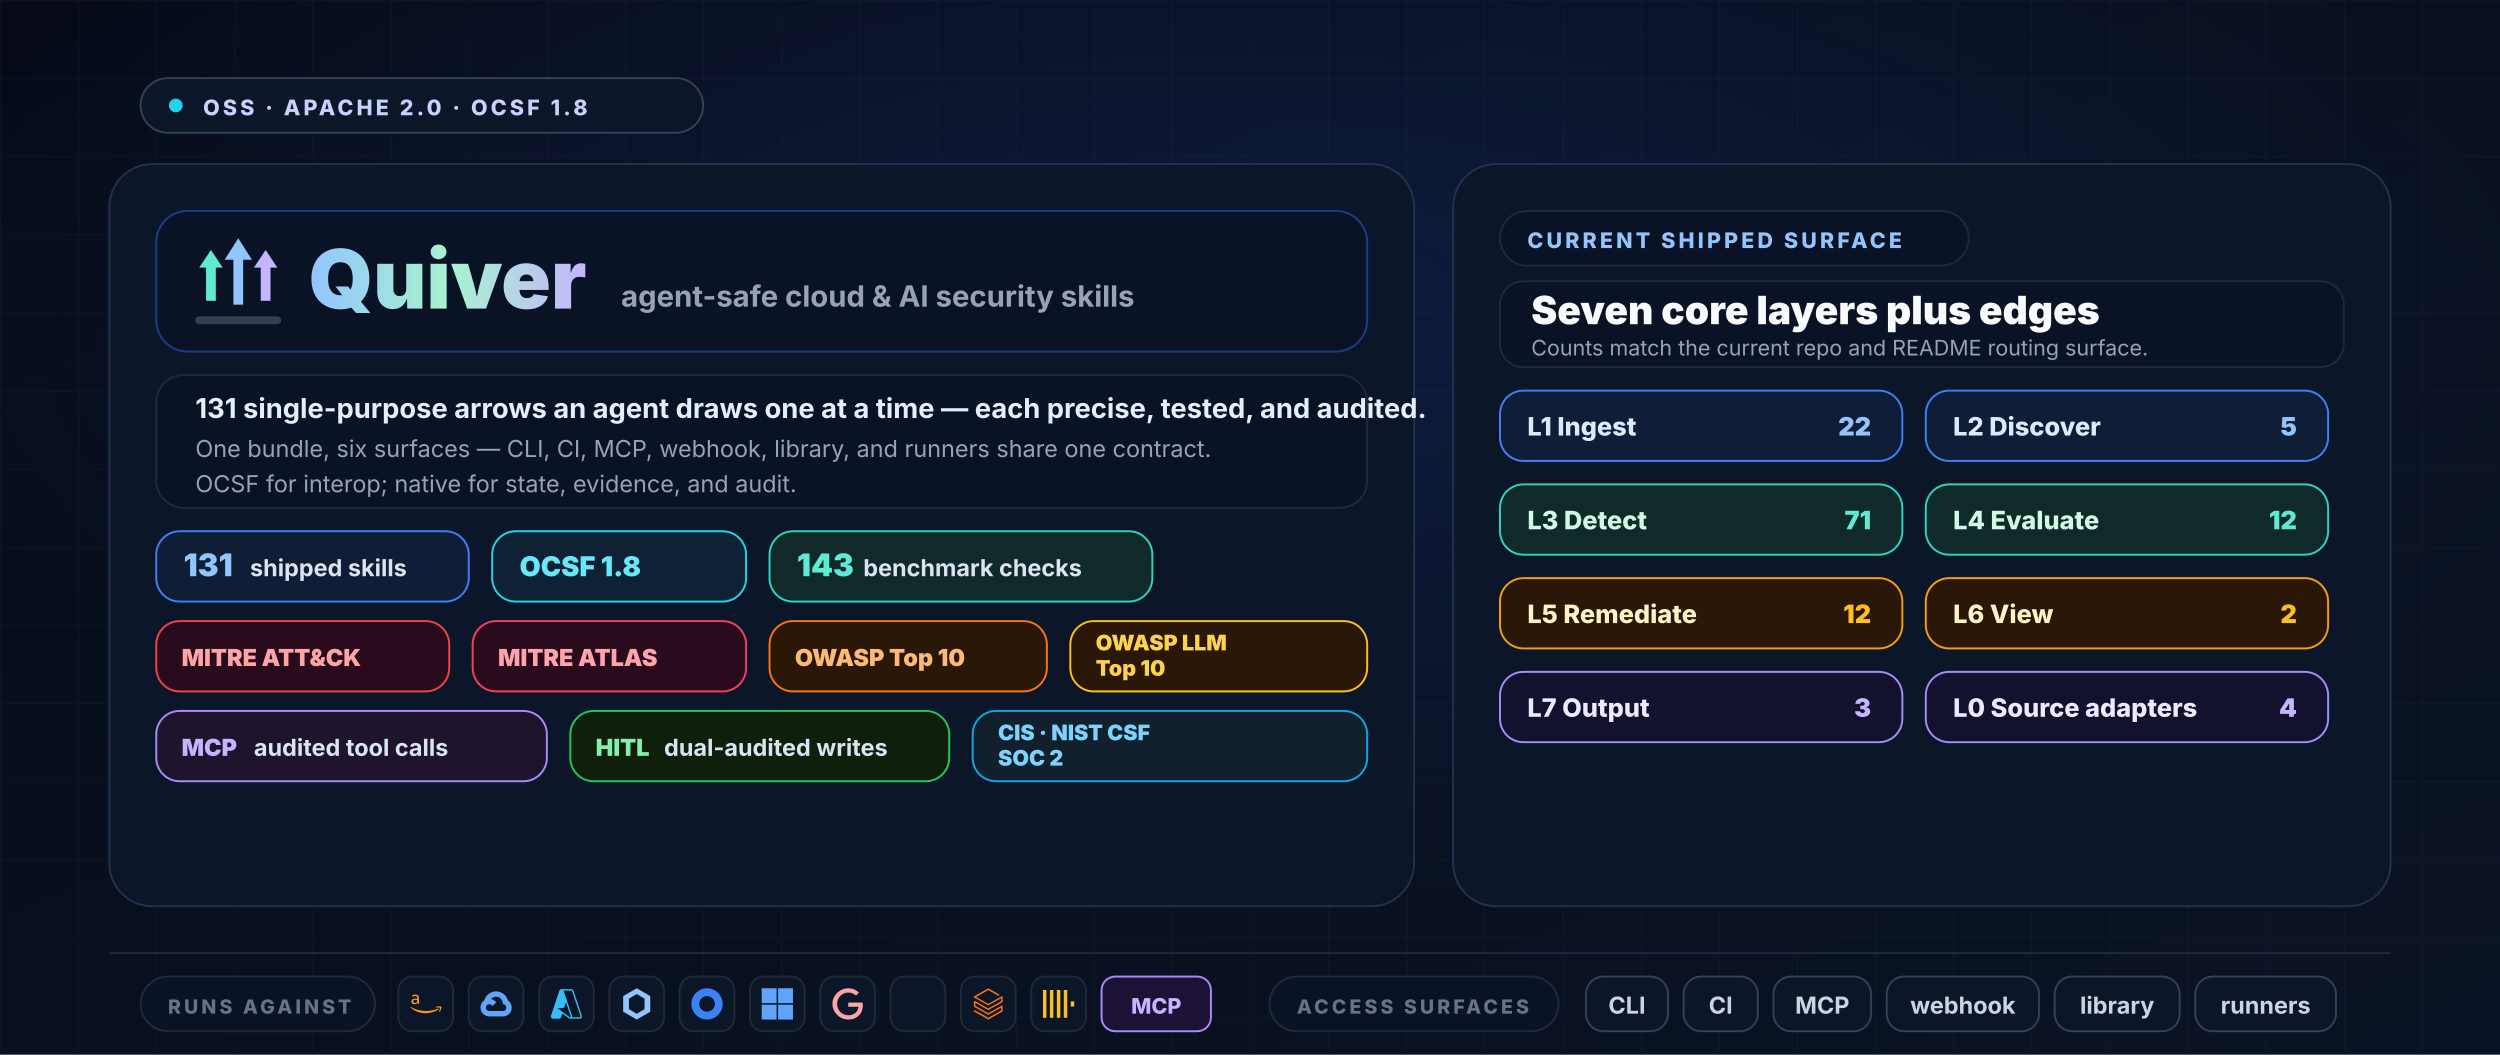
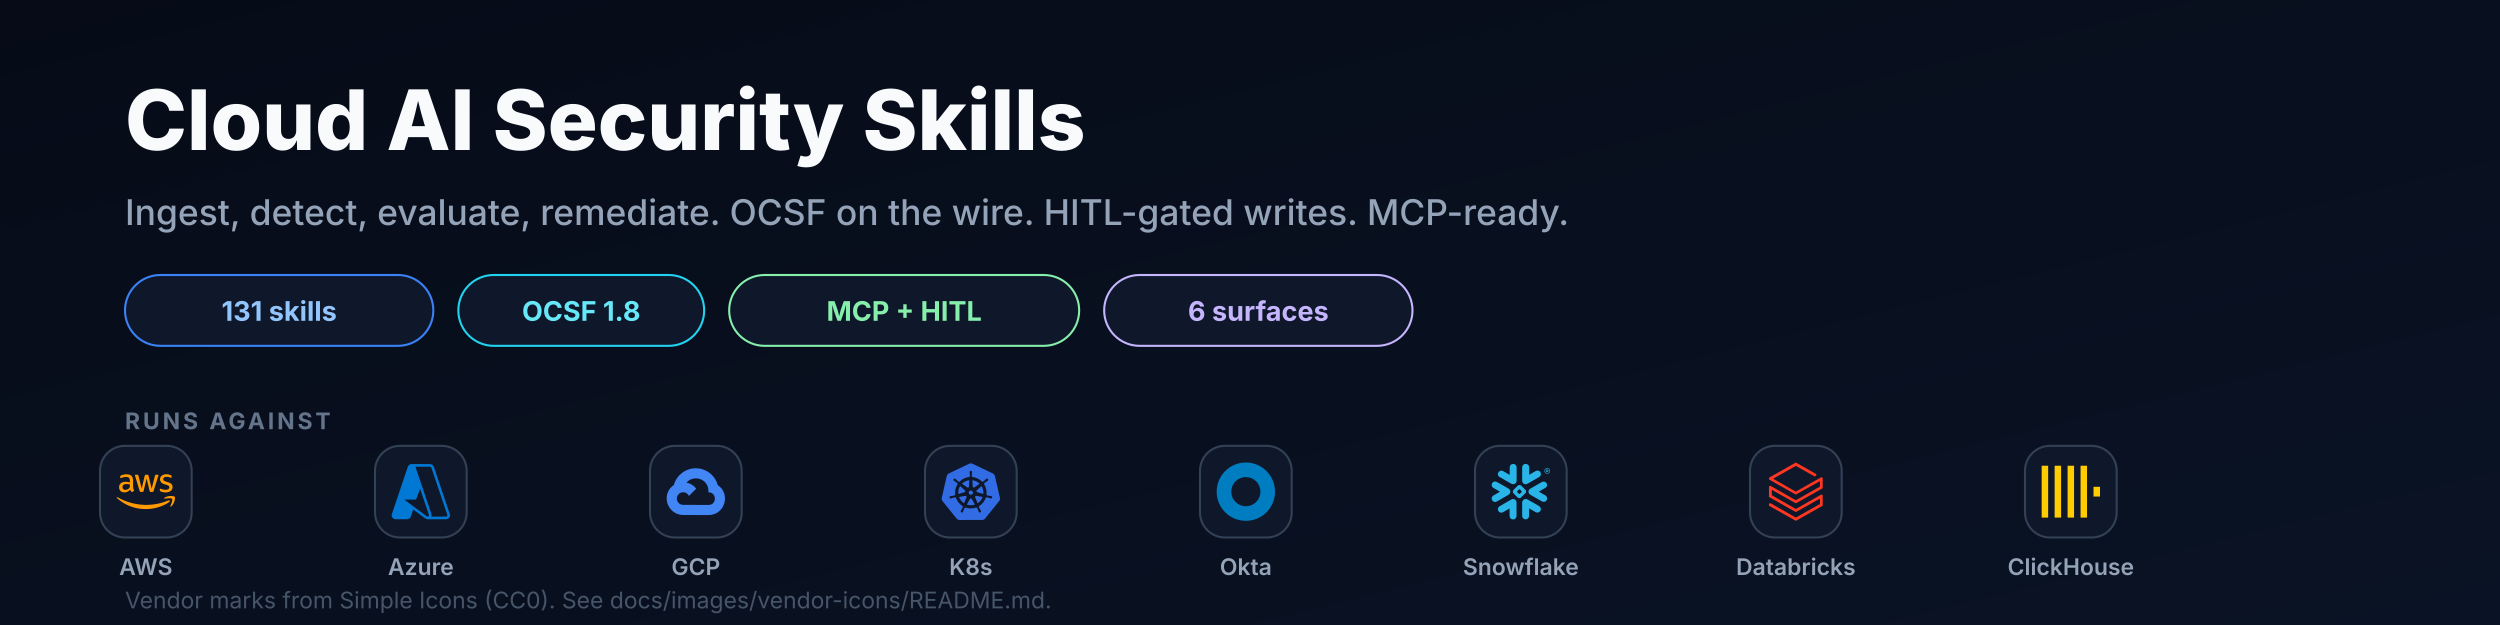
- <svg xmlns="http://www.w3.org/2000/svg" width="1280" height="540" viewBox="0 0 1280 540" role="img" aria-labelledby="title desc">
+ <svg xmlns="http://www.w3.org/2000/svg" width="1200" height="300" viewBox="0 0 1200 300" role="img" aria-labelledby="title desc">
  <defs>
    <linearGradient id="bg" x1="0" y1="0" x2="1" y2="1">
      <stop offset="0%" stop-color="#060b17" />
      <stop offset="100%" stop-color="#0a1325" />
    </linearGradient>
-     <radialGradient id="glow" cx="50%" cy="30%" r="55%">
-       <stop offset="0%" stop-color="#1e3a8a" stop-opacity="0.3" />
-       <stop offset="100%" stop-color="#1e3a8a" stop-opacity="0" />
-     </radialGradient>
-     <linearGradient id="wordmark" x1="0" y1="0" x2="1" y2="0">
-       <stop offset="0%" stop-color="#93c5fd" />
-       <stop offset="50%" stop-color="#a7f3d0" />
-       <stop offset="100%" stop-color="#c4b5fd" />
-     </linearGradient>
-     <pattern id="grid" x="0" y="0" width="40" height="40" patternUnits="userSpaceOnUse">
-       <path d="M40 0H0V40" fill="none" stroke="#1e293b" stroke-opacity="0.25" stroke-width="1" />
-     </pattern>
-     <symbol id="aws" viewBox="0 0 24 24">
-       <path fill="#f59e0b" d="M6.763 10.036c0 .296.032.535.088.71.064.176.144.368.256.576.04.063.056.127.056.183 0 .08-.048.16-.152.24l-.503.335a.383.383 0 0 1-.208.072c-.08 0-.16-.04-.239-.112a2.47 2.47 0 0 1-.287-.375 6.18 6.18 0 0 1-.248-.471c-.622.734-1.405 1.101-2.347 1.101-.67 0-1.205-.191-1.596-.574-.391-.384-.59-.894-.59-1.533 0-.678.239-1.23.726-1.644.487-.415 1.133-.623 1.955-.623.272 0 .551.024.846.064.296.04.6.104.918.176v-.583c0-.607-.127-1.03-.375-1.277-.255-.248-.686-.367-1.3-.367-.28 0-.568.031-.863.103-.295.072-.583.16-.862.272a2.287 2.287 0 0 1-.28.104.488.488 0 0 1-.127.023c-.112 0-.168-.08-.168-.247v-.391c0-.128.016-.224.056-.28a.597.597 0 0 1 .224-.167c.279-.144.614-.264 1.005-.36a4.84 4.84 0 0 1 1.246-.151c.95 0 1.644.216 2.091.647.439.43.662 1.085.662 1.963v2.586zm-3.24 1.214c.263 0 .534-.048.822-.144.287-.096.543-.271.758-.51.128-.152.224-.32.272-.512.047-.191.08-.423.08-.694v-.335a6.66 6.66 0 0 0-.735-.136 6.02 6.02 0 0 0-.75-.048c-.535 0-.926.104-1.19.32-.263.215-.39.518-.39.917 0 .375.095.655.295.846.191.2.47.296.838.296zM21.698 16.207c-2.626 1.94-6.442 2.969-9.722 2.969-4.598 0-8.74-1.7-11.87-4.526-.247-.223-.024-.527.272-.351 3.384 1.963 7.559 3.153 11.877 3.153 2.914 0 6.114-.607 9.06-1.852.439-.2.814.287.383.607zM22.792 14.961c-.336-.43-2.22-.207-3.074-.103-.255.032-.295-.192-.063-.36 1.5-1.053 3.967-.75 4.254-.399.287.36-.08 2.826-1.485 4.007-.215.184-.423.088-.327-.151.32-.79 1.03-2.57.695-2.994z" />
+     <symbol id="amazonwebservices" viewBox="0 0 24 24">
+       <path fill="#FF9900" d="M6.763 10.036c0 .296.032.535.088.71.064.176.144.368.256.576.04.063.056.127.056.183 0 .08-.048.16-.152.24l-.503.335a.383.383 0 0 1-.208.072c-.08 0-.16-.04-.239-.112a2.47 2.47 0 0 1-.287-.375 6.18 6.18 0 0 1-.248-.471c-.622.734-1.405 1.101-2.347 1.101-.67 0-1.205-.191-1.596-.574-.391-.384-.59-.894-.59-1.533 0-.678.239-1.23.726-1.644.487-.415 1.133-.623 1.955-.623.272 0 .551.024.846.064.296.04.6.104.918.176v-.583c0-.607-.127-1.03-.375-1.277-.255-.248-.686-.367-1.3-.367-.28 0-.568.031-.863.103-.295.072-.583.16-.862.272a2.287 2.287 0 0 1-.28.104.488.488 0 0 1-.127.023c-.112 0-.168-.08-.168-.247v-.391c0-.128.016-.224.056-.28a.597.597 0 0 1 .224-.167c.279-.144.614-.264 1.005-.36a4.84 4.84 0 0 1 1.246-.151c.95 0 1.644.216 2.091.647.439.43.662 1.085.662 1.963v2.586zm-3.24 1.214c.263 0 .534-.048.822-.144.287-.096.543-.271.758-.51.128-.152.224-.32.272-.512.047-.191.08-.423.08-.694v-.335a6.66 6.66 0 0 0-.735-.136 6.02 6.02 0 0 0-.75-.048c-.535 0-.926.104-1.19.32-.263.215-.39.518-.39.917 0 .375.095.655.295.846.191.2.47.296.838.296zm6.41.862c-.144 0-.24-.024-.304-.08-.064-.048-.12-.16-.168-.311L7.586 5.55a1.398 1.398 0 0 1-.072-.32c0-.128.064-.2.191-.2h.783c.151 0 .255.025.31.08.065.048.113.16.16.312l1.342 5.284 1.245-5.284c.04-.16.088-.264.151-.312a.549.549 0 0 1 .32-.08h.638c.152 0 .256.025.32.08.063.048.12.16.151.312l1.261 5.348 1.381-5.348c.048-.16.104-.264.16-.312a.52.52 0 0 1 .311-.08h.743c.127 0 .2.065.2.2 0 .04-.009.08-.017.128a1.137 1.137 0 0 1-.056.2l-1.923 6.17c-.048.16-.104.263-.168.311a.51.51 0 0 1-.303.08h-.687c-.151 0-.255-.024-.32-.08-.063-.056-.119-.16-.15-.32l-1.238-5.148-1.23 5.14c-.04.16-.087.264-.15.32-.065.056-.177.08-.32.08zm10.256.215c-.415 0-.83-.048-1.229-.143-.399-.096-.71-.2-.918-.32-.128-.071-.215-.151-.247-.223a.563.563 0 0 1-.048-.224v-.407c0-.167.064-.247.183-.247.048 0 .096.008.144.024.048.016.12.048.2.08.271.12.566.215.878.279.319.064.63.096.95.096.502 0 .894-.088 1.165-.264a.86.86 0 0 0 .415-.758.777.777 0 0 0-.215-.559c-.144-.151-.416-.287-.807-.415l-1.157-.36c-.583-.183-1.014-.454-1.277-.813a1.902 1.902 0 0 1-.4-1.158c0-.335.073-.63.216-.886.144-.255.335-.479.575-.654.24-.184.51-.32.83-.415.32-.096.655-.136 1.006-.136.175 0 .359.008.535.032.183.024.35.056.518.088.16.04.312.08.455.127.144.048.256.096.336.144a.69.69 0 0 1 .24.2.43.43 0 0 1 .071.263v.375c0 .168-.064.256-.184.256a.83.83 0 0 1-.303-.096 3.652 3.652 0 0 0-1.532-.311c-.455 0-.815.071-1.062.223-.248.152-.375.383-.375.71 0 .224.08.416.24.567.159.152.454.304.877.44l1.134.358c.574.184.99.44 1.237.767.247.327.367.702.367 1.117 0 .343-.072.655-.207.926-.144.272-.336.511-.583.703-.248.2-.543.343-.886.447-.36.111-.734.167-1.142.167zM21.698 16.207c-2.626 1.94-6.442 2.969-9.722 2.969-4.598 0-8.74-1.7-11.87-4.526-.247-.223-.024-.527.272-.351 3.384 1.963 7.559 3.153 11.877 3.153 2.914 0 6.114-.607 9.06-1.852.439-.2.814.287.383.607zM22.792 14.961c-.336-.43-2.22-.207-3.074-.103-.255.032-.295-.192-.063-.36 1.5-1.053 3.967-.75 4.254-.399.287.36-.08 2.826-1.485 4.007-.215.184-.423.088-.327-.151.32-.79 1.03-2.57.695-2.994z" />
    </symbol>
-     <symbol id="gcp" viewBox="0 0 24 24">
-       <path fill="#60a5fa" d="M12.19 2.38a9.344 9.344 0 0 0-9.234 6.893c.053-.02-.055.013 0 0-3.875 2.551-3.922 8.11-.247 10.941l.006-.007-.007.03a6.717 6.717 0 0 0 4.077 1.356h5.173l.03.03h5.192c6.687.053 9.376-8.605 3.835-12.35a9.365 9.365 0 0 0-2.821-4.552l-.043.043.006-.05A9.344 9.344 0 0 0 12.19 2.38zm-.358 4.146c1.244-.04 2.518.368 3.486 1.15a5.186 5.186 0 0 1 1.862 4.078v.518c3.53-.07 3.53 5.262 0 5.193h-5.193l-.008.009v-.04H6.785a2.59 2.59 0 0 1-1.067-.23h.001a2.597 2.597 0 1 1 3.437-3.437l3.013-3.012A6.747 6.747 0 0 0 8.11 8.24c.018-.01.04-.026.054-.023a5.186 5.186 0 0 1 3.67-1.69z" />
+     <symbol id="microsoftazure" viewBox="0 0 24 24">
+       <path fill="#0078D4" d="M22.379 23.343a1.62 1.62 0 0 0 1.536-2.14v.002L17.35 1.76A1.62 1.62 0 0 0 15.816.657H8.184A1.62 1.62 0 0 0 6.65 1.76L.086 21.204a1.62 1.62 0 0 0 1.536 2.139h4.741a1.62 1.62 0 0 0 1.535-1.103l.977-2.892 4.947 3.675c.28.208.618.32.966.32m-3.084-12.531 3.624 10.739a.54.54 0 0 1-.51.713v-.001h-.03a.54.54 0 0 1-.322-.106l-9.287-6.9h4.853m6.313 7.006c.116-.326.13-.694.007-1.058L9.79 1.76a1.722 1.722 0 0 0-.007-.02h6.034a.54.54 0 0 1 .512.366l6.562 19.445a.54.54 0 0 1-.338.684" />
    </symbol>
-     <symbol id="azure" viewBox="0 0 24 24">
-       <path fill="#38bdf8" d="M22.379 23.343a1.62 1.62 0 0 0 1.536-2.14v.002L17.35 1.76A1.62 1.62 0 0 0 15.816.657H8.184A1.62 1.62 0 0 0 6.65 1.76L.086 21.204a1.62 1.62 0 0 0 1.536 2.139h4.741a1.62 1.62 0 0 0 1.535-1.103l.977-2.892 4.947 3.675c.28.208.618.32.966.32m-3.084-12.531 3.624 10.739a.54.54 0 0 1-.51.713v-.001h-.03a.54.54 0 0 1-.322-.106l-9.287-6.9h4.853m6.313 7.006c.116-.326.13-.694.007-1.058L9.79 1.76a1.722 1.722 0 0 0-.007-.02h6.034a.54.54 0 0 1 .512.366l6.562 19.445a.54.54 0 0 1-.338.684" />
+     <symbol id="googlecloud" viewBox="0 0 24 24">
+       <path fill="#4285F4" d="M12.19 2.38a9.344 9.344 0 0 0-9.234 6.893c.053-.02-.055.013 0 0-3.875 2.551-3.922 8.11-.247 10.941l.006-.007-.007.03a6.717 6.717 0 0 0 4.077 1.356h5.173l.03.03h5.192c6.687.053 9.376-8.605 3.835-12.35a9.365 9.365 0 0 0-2.821-4.552l-.043.043.006-.05A9.344 9.344 0 0 0 12.19 2.38zm-.358 4.146c1.244-.04 2.518.368 3.486 1.15a5.186 5.186 0 0 1 1.862 4.078v.518c3.53-.07 3.53 5.262 0 5.193h-5.193l-.008.009v-.04H6.785a2.59 2.59 0 0 1-1.067-.23h.001a2.597 2.597 0 1 1 3.437-3.437l3.013-3.012A6.747 6.747 0 0 0 8.11 8.24c.018-.01.04-.026.054-.023a5.186 5.186 0 0 1 3.67-1.69z" />
    </symbol>
-     <symbol id="k8s" viewBox="0 0 24 24">
-       <path fill="#93c5fd" d="M12 0L1.6 6v12L12 24l10.4-6V6L12 0zm0 4.4L18 8v8L12 19.6 6 16V8l6-3.6z" />
+     <symbol id="kubernetes" viewBox="0 0 24 24">
+       <path fill="#326CE5" d="M10.204 14.35l.007.01-.999 2.413a5.171 5.171 0 0 1-2.075-2.597l2.578-.437.004.005a.44.44 0 0 1 .484.606zm-.833-2.129a.44.44 0 0 0 .173-.756l.002-.011L7.585 9.7a5.143 5.143 0 0 0-.73 3.255l2.514-.725.002-.009zm1.145-1.98a.44.44 0 0 0 .699-.337l.01-.005.15-2.62a5.144 5.144 0 0 0-3.01 1.442l2.147 1.523.004-.002zm.76 2.75l.723.349.722-.347.18-.78-.5-.623h-.804l-.5.623.179.779zm1.5-3.095a.44.44 0 0 0 .7.336l.008.003 2.134-1.513a5.188 5.188 0 0 0-2.992-1.442l.148 2.615.002.001zm10.876 5.97l-5.773 7.181a1.6 1.6 0 0 1-1.248.594l-9.261.003a1.6 1.6 0 0 1-1.247-.596l-5.776-7.18a1.583 1.583 0 0 1-.307-1.34L2.1 5.573c.108-.47.425-.864.863-1.073L11.305.513a1.606 1.606 0 0 1 1.385 0l8.345 3.985c.438.209.755.604.863 1.073l2.062 8.955c.108.47-.005.963-.308 1.34zm-3.289-2.057c-.042-.01-.103-.026-.145-.034-.174-.033-.315-.025-.479-.038-.35-.037-.638-.067-.895-.148-.105-.04-.18-.165-.216-.216l-.201-.059a6.45 6.45 0 0 0-.105-2.332 6.465 6.465 0 0 0-.936-2.163c.052-.047.15-.133.177-.159.008-.09.001-.183.094-.282.197-.185.444-.338.743-.522.142-.084.273-.137.415-.242.032-.024.076-.062.11-.089.24-.191.295-.52.123-.736-.172-.216-.506-.236-.745-.045-.034.027-.08.062-.111.088-.134.116-.217.23-.33.35-.246.25-.45.458-.673.609-.097.056-.239.037-.303.033l-.19.135a6.545 6.545 0 0 0-4.146-2.003l-.012-.223c-.065-.062-.143-.115-.163-.25-.022-.268.015-.557.057-.905.023-.163.061-.298.068-.475.001-.04-.001-.099-.001-.142 0-.306-.224-.555-.5-.555-.275 0-.499.249-.499.555l.001.014c0 .041-.002.092 0 .128.006.177.044.312.067.475.042.348.078.637.056.906a.545.545 0 0 1-.162.258l-.012.211a6.424 6.424 0 0 0-4.166 2.003 8.373 8.373 0 0 1-.18-.128c-.09.012-.18.04-.297-.029-.223-.15-.427-.358-.673-.608-.113-.12-.195-.234-.329-.349-.03-.026-.077-.062-.111-.088a.594.594 0 0 0-.348-.132.481.481 0 0 0-.398.176c-.172.216-.117.546.123.737l.007.005.104.083c.142.105.272.159.414.242.299.185.546.338.743.522.076.082.09.226.1.288l.16.143a6.462 6.462 0 0 0-1.02 4.506l-.208.06c-.055.072-.133.184-.215.217-.257.081-.546.11-.895.147-.164.014-.305.006-.48.039-.037.007-.09.02-.133.03l-.004.002-.007.002c-.295.071-.484.342-.423.608.061.267.349.429.645.365l.007-.001.01-.003.129-.029c.17-.046.294-.113.448-.172.33-.118.604-.217.87-.256.112-.009.23.069.288.101l.217-.037a6.5 6.5 0 0 0 2.88 3.596l-.09.218c.033.084.069.199.044.282-.097.252-.263.517-.452.813-.091.136-.185.242-.268.399-.02.037-.045.095-.064.134-.128.275-.034.591.213.71.248.12.556-.007.69-.282v-.002c.02-.039.046-.09.062-.127.07-.162.094-.301.144-.458.132-.332.205-.68.387-.897.05-.06.13-.082.215-.105l.113-.205a6.453 6.453 0 0 0 4.609.012l.106.192c.086.028.18.042.256.155.136.232.229.507.342.84.05.156.074.295.145.457.016.037.043.09.062.129.133.276.442.402.69.282.247-.118.341-.435.213-.71-.02-.039-.045-.096-.065-.134-.083-.156-.177-.261-.268-.398-.19-.296-.346-.541-.443-.793-.04-.13.007-.21.038-.294-.018-.022-.059-.144-.083-.202a6.499 6.499 0 0 0 2.88-3.622c.064.01.176.03.213.038.075-.05.144-.114.28-.104.266.039.54.138.87.256.154.06.277.128.448.173.036.01.088.019.13.028l.009.003.007.001c.297.064.584-.098.645-.365.06-.266-.128-.537-.423-.608zM16.4 9.701l-1.95 1.746v.005a.44.44 0 0 0 .173.757l.003.01 2.526.728a5.199 5.199 0 0 0-.108-1.674A5.208 5.208 0 0 0 16.4 9.7zm-4.013 5.325a.437.437 0 0 0-.404-.232.44.44 0 0 0-.372.233h-.002l-1.268 2.292a5.164 5.164 0 0 0 3.326.003l-1.27-2.296h-.01zm1.888-1.293a.44.44 0 0 0-.27.036.44.44 0 0 0-.214.572l-.003.004 1.01 2.438a5.15 5.15 0 0 0 2.081-2.615l-2.6-.44-.004.005z" />
    </symbol>
    <symbol id="okta" viewBox="0 0 24 24">
-       <path fill="#3b82f6" d="M12 0C5.389 0 0 5.35 0 12s5.35 12 12 12 12-5.35 12-12S18.611 0 12 0zm0 18c-3.325 0-6-2.675-6-6s2.675-6 6-6 6 2.675 6 6-2.675 6-6 6z" />
-     </symbol>
-     <symbol id="entra" viewBox="0 0 24 24">
-       <path fill="#60a5fa" d="M0 0v11.408h11.408V0zm12.594 0v11.408H24V0zM0 12.594V24h11.408V12.594zm12.594 0V24H24V12.594z" />
-     </symbol>
-     <symbol id="google" viewBox="0 0 24 24">
-       <path fill="#fca5a5" d="M12.48 10.92v3.28h7.84c-.24 1.84-.853 3.187-1.787 4.133-1.147 1.147-2.933 2.4-6.053 2.4-4.827 0-8.6-3.893-8.6-8.72s3.773-8.72 8.6-8.72c2.6 0 4.507 1.027 5.907 2.347l2.307-2.307C18.747 1.44 16.133 0 12.48 0 5.867 0 .307 5.387.307 12s5.56 12 12.173 12c3.573 0 6.267-1.173 8.373-3.36 2.16-2.16 2.84-5.213 2.84-7.667 0-.76-.053-1.467-.173-2.053H12.48z" />
+       <path fill="#007DC1" d="M12 0C5.389 0 0 5.35 0 12s5.35 12 12 12 12-5.35 12-12S18.611 0 12 0zm0 18c-3.325 0-6-2.675-6-6s2.675-6 6-6 6 2.675 6 6-2.675 6-6 6z" />
    </symbol>
    <symbol id="snowflake" viewBox="0 0 24 24">
-       <path fill="#7dd3fc" d="M12 2v20M5 5l14 14M19 5L5 19M2 12h20" />
+       <path fill="#29B5E8" d="M24 3.459c0 .646-.418 1.18-1.141 1.18-.723 0-1.142-.534-1.142-1.18 0-.647.419-1.18 1.142-1.18.723 0 1.141.533 1.141 1.18zm-.228 0c0-.533-.38-.951-.913-.951s-.913.38-.913.95c0 .533.38.952.913.952.57 0 .913-.419.913-.951zm-1.37-.533h.495c.266 0 .456.152.456.38 0 .153-.076.229-.19.305l.19.266v.038h-.266l-.19-.266h-.229v.266h-.266zm.495.228h-.229v.267h.229c.114 0 .152-.038.152-.114.038-.077-.038-.153-.152-.153zM7.602 12.4c.038-.151.076-.304.076-.456 0-.114-.038-.228-.038-.342-.114-.343-.304-.647-.646-.838l-4.87-2.777c-.685-.38-1.56-.152-1.94.533-.381.685-.153 1.56.532 1.94l2.701 1.56-2.701 1.56c-.685.38-.913 1.256-.533 1.94.38.685 1.256.914 1.94.533l4.832-2.777c.343-.267.571-.533.647-.876zm1.332 2.626c-.266-.038-.57.038-.837.19l-4.832 2.777c-.685.38-.913 1.256-.532 1.94.38.686 1.255.914 1.94.533l2.701-1.56v3.12c0 .8.647 1.408 1.446 1.408.799 0 1.407-.647 1.407-1.408v-5.592c0-.761-.57-1.37-1.293-1.408zm4.946-6.088c.266.038.57-.038.837-.19l4.832-2.777c.685-.38.913-1.256.532-1.94-.38-.686-1.255-.914-1.94-.533l-2.701 1.56V1.975c0-.799-.647-1.408-1.446-1.408-.799 0-1.446.609-1.446 1.408V7.53c0 .76.609 1.37 1.332 1.407zM3.265 5.97l4.832 2.777c.266.152.533.19.837.19.723-.038 1.331-.684 1.331-1.407V1.975c0-.799-.646-1.408-1.407-1.408-.799 0-1.446.647-1.446 1.408v3.12l-2.701-1.56c-.685-.38-1.56-.152-1.94.533-.419.646-.19 1.521.494 1.902zm9.093 6.011a.412.412 0 00-.114-.266l-.57-.571a.346.346 0 00-.267-.114.412.412 0 00-.266.114l-.571.57a.411.411 0 00-.114.267c0 .076.038.19.114.267l.57.57a.345.345 0 00.267.114c.076 0 .19-.038.266-.114l.571-.57a.412.412 0 00.114-.267zm1.598.533L11.94 14.53c-.039.038-.153.114-.229.114h-.608a.411.411 0 01-.267-.114L8.82 12.514a.408.408 0 01-.076-.229v-.608c0-.076.038-.19.114-.267l2.016-2.016a.41.41 0 01.267-.114h.608a.41.41 0 01.267.114l2.016 2.016a.347.347 0 01.114.267v.608c-.076.077-.114.19-.19.229zm5.593 5.44l-4.832-2.777c-.266-.152-.57-.19-.837-.152-.723.038-1.332.684-1.332 1.408v5.554c0 .8.647 1.408 1.408 1.408.799 0 1.446-.647 1.446-1.408v-3.12l2.7 1.56c.686.38 1.561.152 1.941-.533.419-.646.19-1.521-.494-1.94zm2.549-7.533l-2.701 1.56 2.7 1.56c.686.38.914 1.256.533 1.94-.38.685-1.255.913-1.94.533l-4.832-2.778a1.644 1.644 0 01-.647-.798c-.037-.153-.076-.305-.076-.457 0-.114.039-.228.039-.342.114-.343.342-.647.646-.837l4.832-2.778c.685-.38 1.56-.152 1.94.533.457.609.19 1.484-.494 1.864" />
    </symbol>
    <symbol id="databricks" viewBox="0 0 24 24">
-       <path fill="#f97316" d="M.95 14.184L12 20.403l9.919-5.55v2.21L12 22.662l-10.484-5.96-.565.308v.77L12 24l11.05-6.218v-4.317l-.515-.309L12 19.118l-9.867-5.653v-2.21L12 16.805l11.05-6.218V6.32l-.515-.308L12 11.974 2.647 6.681 12 1.388l7.76 4.368.668-.411v-.566L12 0 .95 6.27v.72L12 13.207l9.919-5.55v2.26L12 15.52 1.516 9.56l-.565.308Z" />
+       <path fill="#FF3621" d="M.95 14.184L12 20.403l9.919-5.55v2.21L12 22.662l-10.484-5.96-.565.308v.77L12 24l11.05-6.218v-4.317l-.515-.309L12 19.118l-9.867-5.653v-2.21L12 16.805l11.05-6.218V6.32l-.515-.308L12 11.974 2.647 6.681 12 1.388l7.76 4.368.668-.411v-.566L12 0 .95 6.27v.72L12 13.207l9.919-5.55v2.26L12 15.52 1.516 9.56l-.565.308Z" />
    </symbol>
    <symbol id="clickhouse" viewBox="0 0 24 24">
-       <path fill="#fbbf24" d="M21.333 10H24v4h-2.667ZM16 1.335h2.667v21.33H16Zm-5.333 0h2.666v21.33h-2.666ZM0 22.665V1.335h2.667v21.33zm5.333-21.33H8v21.33H5.333Z" />
+       <path fill="#FFCC00" d="M21.333 10H24v4h-2.667ZM16 1.335h2.667v21.33H16Zm-5.333 0h2.666v21.33h-2.666ZM0 22.665V1.335h2.667v21.33zm5.333-21.33H8v21.33H5.333Z" />
    </symbol>
  </defs>
-   <rect width="1280" height="540" fill="url(#bg)" />
-   <rect width="1280" height="540" fill="url(#grid)" />
-   <rect width="1280" height="540" fill="url(#glow)" />
+   <rect width="1200" height="300" fill="url(#bg)" />
  <g font-family="Inter, Segoe UI, ui-sans-serif, Arial, sans-serif">
-     <g transform="translate(72,40)">
-       <rect x="0" y="0" width="288" height="28" rx="14" fill="#0b1628" stroke="#334155" />
-       <circle cx="18" cy="14" r="3.5" fill="#22d3ee" />
-       <text x="32" y="19" fill="#c7d2fe" font-size="11" font-weight="800" letter-spacing="1.6">OSS · APACHE 2.0 · OCSF 1.8</text>
-     </g>
-     <rect x="56" y="84" width="668" height="380" rx="22" fill="#0b1628" stroke="#22314d" />
-     <rect x="744" y="84" width="480" height="380" rx="22" fill="#0b1628" stroke="#22314d" />
-     <g transform="translate(80,108)">
-       <rect x="0" y="0" width="620" height="72" rx="16" fill="#0a1326" stroke="#1e3a8a" />
-       <g transform="translate(18,12)">
-         <path d="M10 8 L16 17 L12.5 17 L12.5 34 L7.5 34 L7.5 17 L4 17 Z" fill="#5eead4" />
-         <path d="M24 2 L31 13 L26.5 13 L26.5 36 L21.5 36 L21.5 13 L17 13 Z" fill="#93c5fd" />
-         <path d="M38 8 L44 17 L40.5 17 L40.5 34 L35.5 34 L35.5 17 L32 17 Z" fill="#c4b5fd" />
-         <rect x="2" y="42" width="44" height="4" rx="2" fill="#334155" />
+     <text x="60" y="72" font-size="40" font-weight="800" fill="#f8fafc">Cloud AI Security Skills</text>
+     <text x="60" y="108" fill="#94a3b8" font-size="17" font-weight="500">Ingest, detect, evaluate, remediate. OCSF on the wire. HITL-gated writes. MCP-ready.</text>
+     <g transform="translate(60,132)">
+       <g>
+         <rect x="0" y="0" width="148" height="34" rx="17" fill="#0f172a" stroke="#3b82f6" />
+         <text x="74" y="22" text-anchor="middle" fill="#93c5fd" font-size="13" font-weight="700">131 skills</text>
      </g>
-       <text x="78" y="50" font-size="42" font-weight="900" fill="url(#wordmark)">Quiver</text>
-       <text x="238" y="49" fill="#94a3b8" font-size="15" font-weight="700">agent-safe cloud &amp; AI security skills</text>
-     </g>
-     <g transform="translate(80,192)">
-       <rect x="0" y="0" width="620" height="68" rx="14" fill="#0a1326" stroke="#1e293b" />
-       <text x="20" y="22" fill="#e5eefb" font-size="14" font-weight="700">131 single-purpose arrows an agent draws one at a time — each precise, tested, and audited.</text>
-       <text x="20" y="42" fill="#94a3b8" font-size="12">One bundle, six surfaces — CLI, CI, MCP, webhook, library, and runners share one contract.</text>
-       <text x="20" y="60" fill="#94a3b8" font-size="12">OCSF for interop; native for state, evidence, and audit.</text>
-     </g>
-     <g transform="translate(80,272)">
-       <g>
-         <rect x="0" y="0" width="160" height="36" rx="12" fill="#0f1d36" stroke="#3b82f6" />
-         <text x="14" y="23" fill="#93c5fd" font-size="16" font-weight="900">131</text>
-         <text x="48" y="23" fill="#dbe4f0" font-size="12" font-weight="700">shipped skills</text>
+       <g transform="translate(160,0)">
+         <rect x="0" y="0" width="118" height="34" rx="17" fill="#0f172a" stroke="#22d3ee" />
+         <text x="59" y="22" text-anchor="middle" fill="#67e8f9" font-size="13" font-weight="700">OCSF 1.8</text>
      </g>
-       <g transform="translate(172,0)">
-         <rect x="0" y="0" width="130" height="36" rx="12" fill="#0f2235" stroke="#22d3ee" />
-         <text x="14" y="23" fill="#67e8f9" font-size="14" font-weight="900">OCSF 1.8</text>
+       <g transform="translate(290,0)">
+         <rect x="0" y="0" width="168" height="34" rx="17" fill="#0f172a" stroke="#86efac" />
+         <text x="84" y="22" text-anchor="middle" fill="#86efac" font-size="13" font-weight="700">MCP + HITL</text>
      </g>
-       <g transform="translate(314,0)">
-         <rect x="0" y="0" width="196" height="36" rx="12" fill="#0f2a28" stroke="#2dd4bf" />
-         <text x="14" y="23" fill="#5eead4" font-size="16" font-weight="900">143</text>
-         <text x="48" y="23" fill="#dbe4f0" font-size="12" font-weight="700">benchmark checks</text>
+       <g transform="translate(470,0)">
+         <rect x="0" y="0" width="148" height="34" rx="17" fill="#0f172a" stroke="#c4b5fd" />
+         <text x="74" y="22" text-anchor="middle" fill="#c4b5fd" font-size="13" font-weight="700">6 surfaces</text>
      </g>
    </g>
-     <g transform="translate(80,318)">
-       <g>
-         <rect x="0" y="0" width="150" height="36" rx="12" fill="#2a0b1e" stroke="#ef4444" />
-         <text x="13" y="23" fill="#fca5a5" font-size="12" font-weight="900">MITRE ATT&amp;CK</text>
+     <text x="60" y="206" fill="#64748b" font-size="11" font-weight="700" letter-spacing="1.4">RUNS AGAINST</text>
+     <g transform="translate(0,214)">
+       <g transform="translate(48,0)">
+         <rect x="0" y="0" width="44" height="44" rx="12" fill="#0f172a" stroke="#334155" />
+         <use href="#amazonwebservices" x="8" y="8" width="28" height="28" />
+         <text x="22" y="62" text-anchor="middle" fill="#94a3b8" font-size="11" font-weight="600">AWS</text>
      </g>
-       <g transform="translate(162,0)">
-         <rect x="0" y="0" width="140" height="36" rx="12" fill="#2a0b1e" stroke="#f43f5e" />
-         <text x="13" y="23" fill="#fda4af" font-size="12" font-weight="900">MITRE ATLAS</text>
+       <g transform="translate(180,0)">
+         <rect x="0" y="0" width="44" height="44" rx="12" fill="#0f172a" stroke="#334155" />
+         <use href="#microsoftazure" x="8" y="8" width="28" height="28" />
+         <text x="22" y="62" text-anchor="middle" fill="#94a3b8" font-size="11" font-weight="600">Azure</text>
      </g>
-       <g transform="translate(314,0)">
-         <rect x="0" y="0" width="142" height="36" rx="12" fill="#2a1708" stroke="#f97316" />
-         <text x="13" y="23" fill="#fdba74" font-size="12" font-weight="900">OWASP Top 10</text>
+       <g transform="translate(312,0)">
+         <rect x="0" y="0" width="44" height="44" rx="12" fill="#0f172a" stroke="#334155" />
+         <use href="#googlecloud" x="8" y="8" width="28" height="28" />
+         <text x="22" y="62" text-anchor="middle" fill="#94a3b8" font-size="11" font-weight="600">GCP</text>
      </g>
-       <g transform="translate(468,0)">
-         <rect x="0" y="0" width="152" height="36" rx="12" fill="#2a1708" stroke="#fbbf24" />
-         <text x="13" y="15" fill="#fcd34d" font-size="11" font-weight="900">OWASP LLM</text>
-         <text x="13" y="28" fill="#fcd34d" font-size="11" font-weight="900">Top 10</text>
+       <g transform="translate(444,0)">
+         <rect x="0" y="0" width="44" height="44" rx="12" fill="#0f172a" stroke="#334155" />
+         <use href="#kubernetes" x="8" y="8" width="28" height="28" />
+         <text x="22" y="62" text-anchor="middle" fill="#94a3b8" font-size="11" font-weight="600">K8s</text>
+       </g>
+       <g transform="translate(576,0)">
+         <rect x="0" y="0" width="44" height="44" rx="12" fill="#0f172a" stroke="#334155" />
+         <use href="#okta" x="8" y="8" width="28" height="28" />
+         <text x="22" y="62" text-anchor="middle" fill="#94a3b8" font-size="11" font-weight="600">Okta</text>
+       </g>
+       <g transform="translate(708,0)">
+         <rect x="0" y="0" width="44" height="44" rx="12" fill="#0f172a" stroke="#334155" />
+         <use href="#snowflake" x="8" y="8" width="28" height="28" />
+         <text x="22" y="62" text-anchor="middle" fill="#94a3b8" font-size="11" font-weight="600">Snowflake</text>
+       </g>
+       <g transform="translate(840,0)">
+         <rect x="0" y="0" width="44" height="44" rx="12" fill="#0f172a" stroke="#334155" />
+         <use href="#databricks" x="8" y="8" width="28" height="28" />
+         <text x="22" y="62" text-anchor="middle" fill="#94a3b8" font-size="11" font-weight="600">Databricks</text>
+       </g>
+       <g transform="translate(972,0)">
+         <rect x="0" y="0" width="44" height="44" rx="12" fill="#0f172a" stroke="#334155" />
+         <use href="#clickhouse" x="8" y="8" width="28" height="28" />
+         <text x="22" y="62" text-anchor="middle" fill="#94a3b8" font-size="11" font-weight="600">ClickHouse</text>
      </g>
    </g>
-     <g transform="translate(80,364)">
-       <g>
-         <rect x="0" y="0" width="200" height="36" rx="12" fill="#1f142e" stroke="#a78bfa" />
-         <text x="13" y="23" fill="#c4b5fd" font-size="12" font-weight="900">MCP</text>
-         <text x="50" y="23" fill="#dbe4f0" font-size="12" font-weight="700">audited tool calls</text>
-       </g>
-       <g transform="translate(212,0)">
-         <rect x="0" y="0" width="194" height="36" rx="12" fill="#0f1f0b" stroke="#22c55e" />
-         <text x="13" y="23" fill="#86efac" font-size="12" font-weight="900">HITL</text>
-         <text x="48" y="23" fill="#dbe4f0" font-size="12" font-weight="700">dual-audited writes</text>
-       </g>
-       <g transform="translate(418,0)">
-         <rect x="0" y="0" width="202" height="36" rx="12" fill="#11202c" stroke="#0ea5e9" />
-         <text x="13" y="15" fill="#7dd3fc" font-size="11" font-weight="900">CIS · NIST CSF</text>
-         <text x="13" y="28" fill="#7dd3fc" font-size="11" font-weight="900">SOC 2</text>
-       </g>
-     </g>
-     <g transform="translate(768,108)">
-       <rect x="0" y="0" width="240" height="28" rx="14" fill="#0a1326" stroke="#1e293b" />
-       <text x="14" y="19" fill="#93c5fd" font-size="11" font-weight="800" letter-spacing="1.6">CURRENT SHIPPED SURFACE</text>
-     </g>
-     <g transform="translate(768,144)">
-       <rect x="0" y="0" width="432" height="44" rx="12" fill="#0a1326" stroke="#1e293b" />
-       <text x="16" y="22" fill="#f8fafc" font-size="20" font-weight="900">Seven core layers plus edges</text>
-       <text x="16" y="38" fill="#94a3b8" font-size="11">Counts match the current repo and README routing surface.</text>
-     </g>
-     <g transform="translate(768,200)">
-       <g>
-         <rect x="0" y="0" width="206" height="36" rx="12" fill="#0f1d36" stroke="#3b82f6" />
-         <text x="14" y="23" fill="#dbeafe" font-size="13" font-weight="800">L1 Ingest</text>
-         <text x="190" y="23" text-anchor="end" fill="#93c5fd" font-size="13" font-weight="900">22</text>
-       </g>
-       <g transform="translate(218,0)">
-         <rect x="0" y="0" width="206" height="36" rx="12" fill="#0f1d36" stroke="#3b82f6" />
-         <text x="14" y="23" fill="#dbeafe" font-size="13" font-weight="800">L2 Discover</text>
-         <text x="190" y="23" text-anchor="end" fill="#93c5fd" font-size="13" font-weight="900">5</text>
-       </g>
-       <g transform="translate(0,48)">
-         <rect x="0" y="0" width="206" height="36" rx="12" fill="#0f2a28" stroke="#2dd4bf" />
-         <text x="14" y="23" fill="#d1fae5" font-size="13" font-weight="800">L3 Detect</text>
-         <text x="190" y="23" text-anchor="end" fill="#5eead4" font-size="13" font-weight="900">71</text>
-       </g>
-       <g transform="translate(218,48)">
-         <rect x="0" y="0" width="206" height="36" rx="12" fill="#0f2a28" stroke="#2dd4bf" />
-         <text x="14" y="23" fill="#d1fae5" font-size="13" font-weight="800">L4 Evaluate</text>
-         <text x="190" y="23" text-anchor="end" fill="#5eead4" font-size="13" font-weight="900">12</text>
-       </g>
-       <g transform="translate(0,96)">
-         <rect x="0" y="0" width="206" height="36" rx="12" fill="#2a1708" stroke="#f59e0b" />
-         <text x="14" y="23" fill="#fef3c7" font-size="13" font-weight="800">L5 Remediate</text>
-         <text x="190" y="23" text-anchor="end" fill="#fbbf24" font-size="13" font-weight="900">12</text>
-       </g>
-       <g transform="translate(218,96)">
-         <rect x="0" y="0" width="206" height="36" rx="12" fill="#2a1708" stroke="#f59e0b" />
-         <text x="14" y="23" fill="#fef3c7" font-size="13" font-weight="800">L6 View</text>
-         <text x="190" y="23" text-anchor="end" fill="#fbbf24" font-size="13" font-weight="900">2</text>
-       </g>
-       <g transform="translate(0,144)">
-         <rect x="0" y="0" width="206" height="36" rx="12" fill="#12112e" stroke="#a78bfa" />
-         <text x="14" y="23" fill="#ede9fe" font-size="13" font-weight="800">L7 Output</text>
-         <text x="190" y="23" text-anchor="end" fill="#c4b5fd" font-size="13" font-weight="900">3</text>
-       </g>
-       <g transform="translate(218,144)">
-         <rect x="0" y="0" width="206" height="36" rx="12" fill="#12112e" stroke="#a78bfa" />
-         <text x="14" y="23" fill="#ede9fe" font-size="13" font-weight="800">L0 Source adapters</text>
-         <text x="190" y="23" text-anchor="end" fill="#c4b5fd" font-size="13" font-weight="900">4</text>
-       </g>
-     </g>
-     <line x1="56" y1="488" x2="1224" y2="488" stroke="#1e293b" stroke-width="1" />
-     <g transform="translate(72,500)">
-       <rect x="0" y="0" width="120" height="28" rx="14" fill="#0a1326" stroke="#1e293b" />
-       <text x="14" y="19" fill="#64748b" font-size="10" font-weight="800" letter-spacing="1.6">RUNS AGAINST</text>
-     </g>
-     <g transform="translate(204,500)">
-       <g>
-         <rect x="0" y="0" width="28" height="28" rx="7" fill="#0b1628" stroke="#1f2937" />
-         <use href="#aws" x="6" y="6" width="16" height="16" />
-       </g>
-       <g transform="translate(36,0)">
-         <rect x="0" y="0" width="28" height="28" rx="7" fill="#0b1628" stroke="#1f2937" />
-         <use href="#gcp" x="6" y="6" width="16" height="16" />
-       </g>
-       <g transform="translate(72,0)">
-         <rect x="0" y="0" width="28" height="28" rx="7" fill="#0b1628" stroke="#1f2937" />
-         <use href="#azure" x="6" y="6" width="16" height="16" />
-       </g>
-       <g transform="translate(108,0)">
-         <rect x="0" y="0" width="28" height="28" rx="7" fill="#0b1628" stroke="#1f2937" />
-         <use href="#k8s" x="6" y="6" width="16" height="16" />
-       </g>
-       <g transform="translate(144,0)">
-         <rect x="0" y="0" width="28" height="28" rx="7" fill="#0b1628" stroke="#1f2937" />
-         <use href="#okta" x="6" y="6" width="16" height="16" />
-       </g>
-       <g transform="translate(180,0)">
-         <rect x="0" y="0" width="28" height="28" rx="7" fill="#0b1628" stroke="#1f2937" />
-         <use href="#entra" x="6" y="6" width="16" height="16" />
-       </g>
-       <g transform="translate(216,0)">
-         <rect x="0" y="0" width="28" height="28" rx="7" fill="#0b1628" stroke="#1f2937" />
-         <use href="#google" x="6" y="6" width="16" height="16" />
-       </g>
-       <g transform="translate(252,0)">
-         <rect x="0" y="0" width="28" height="28" rx="7" fill="#0b1628" stroke="#1f2937" />
-         <use href="#snowflake" x="6" y="6" width="16" height="16" />
-       </g>
-       <g transform="translate(288,0)">
-         <rect x="0" y="0" width="28" height="28" rx="7" fill="#0b1628" stroke="#1f2937" />
-         <use href="#databricks" x="6" y="6" width="16" height="16" />
-       </g>
-       <g transform="translate(324,0)">
-         <rect x="0" y="0" width="28" height="28" rx="7" fill="#0b1628" stroke="#1f2937" />
-         <use href="#clickhouse" x="6" y="6" width="16" height="16" />
-       </g>
-       <g transform="translate(360,0)">
-         <rect x="0" y="0" width="56" height="28" rx="7" fill="#1b1235" stroke="#a78bfa" />
-         <text x="28" y="19" text-anchor="middle" fill="#c4b5fd" font-size="11" font-weight="800">MCP</text>
-       </g>
-     </g>
-     <g transform="translate(650,500)">
-       <rect x="0" y="0" width="148" height="28" rx="14" fill="#0a1326" stroke="#1e293b" />
-       <text x="14" y="19" fill="#64748b" font-size="10" font-weight="800" letter-spacing="1.6">ACCESS SURFACES</text>
-     </g>
-     <g transform="translate(812,500)">
-       <rect x="0" y="0" width="42" height="28" rx="9" fill="#0b1628" stroke="#334155" />
-       <text x="21" y="19" text-anchor="middle" fill="#cbd5e1" font-size="12" font-weight="700">CLI</text>
-       <rect x="50" y="0" width="38" height="28" rx="9" fill="#0b1628" stroke="#334155" />
-       <text x="69" y="19" text-anchor="middle" fill="#cbd5e1" font-size="12" font-weight="700">CI</text>
-       <rect x="96" y="0" width="50" height="28" rx="9" fill="#0b1628" stroke="#334155" />
-       <text x="121" y="19" text-anchor="middle" fill="#cbd5e1" font-size="12" font-weight="700">MCP</text>
-       <rect x="154" y="0" width="78" height="28" rx="9" fill="#0b1628" stroke="#334155" />
-       <text x="193" y="19" text-anchor="middle" fill="#cbd5e1" font-size="12" font-weight="700">webhook</text>
-       <rect x="240" y="0" width="64" height="28" rx="9" fill="#0b1628" stroke="#334155" />
-       <text x="272" y="19" text-anchor="middle" fill="#cbd5e1" font-size="12" font-weight="700">library</text>
-       <rect x="312" y="0" width="72" height="28" rx="9" fill="#0b1628" stroke="#334155" />
-       <text x="348" y="19" text-anchor="middle" fill="#cbd5e1" font-size="12" font-weight="700">runners</text>
-     </g>
+     <text x="60" y="292" fill="#475569" font-size="11">Vendor marks from Simple Icons (CC0). See docs/images/vendor-icons/README.md.</text>
  </g>
</svg>
